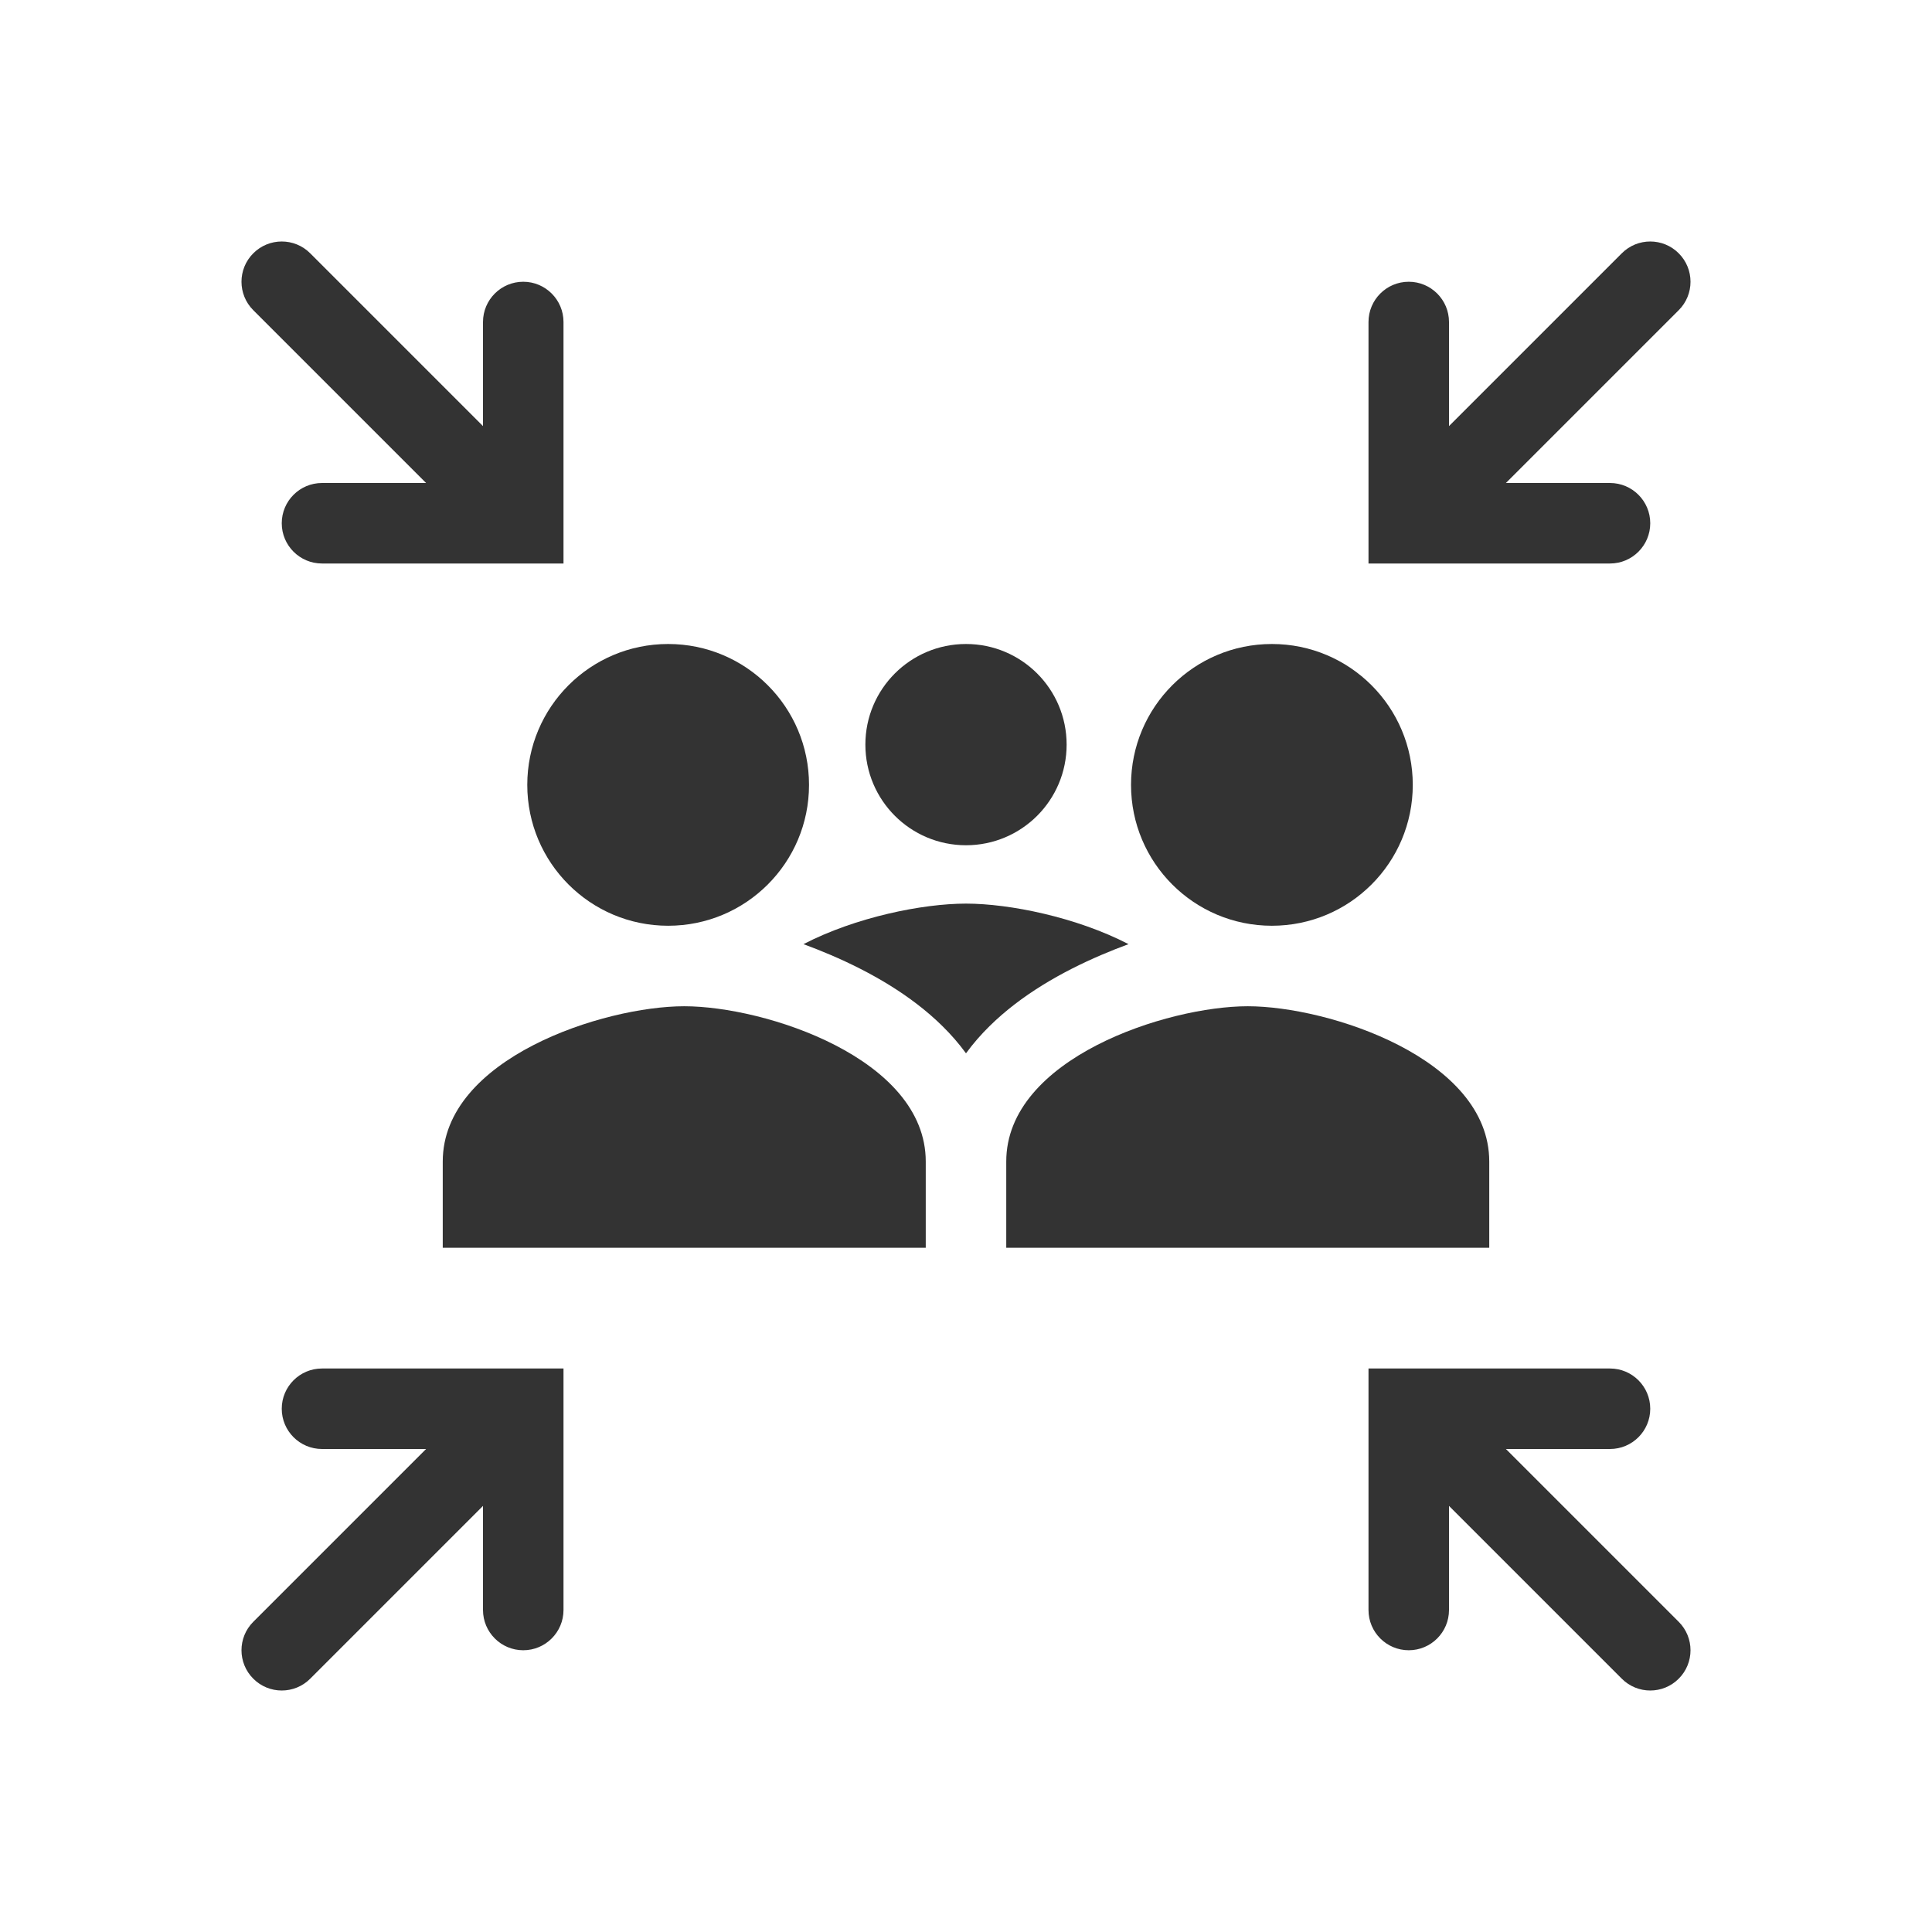
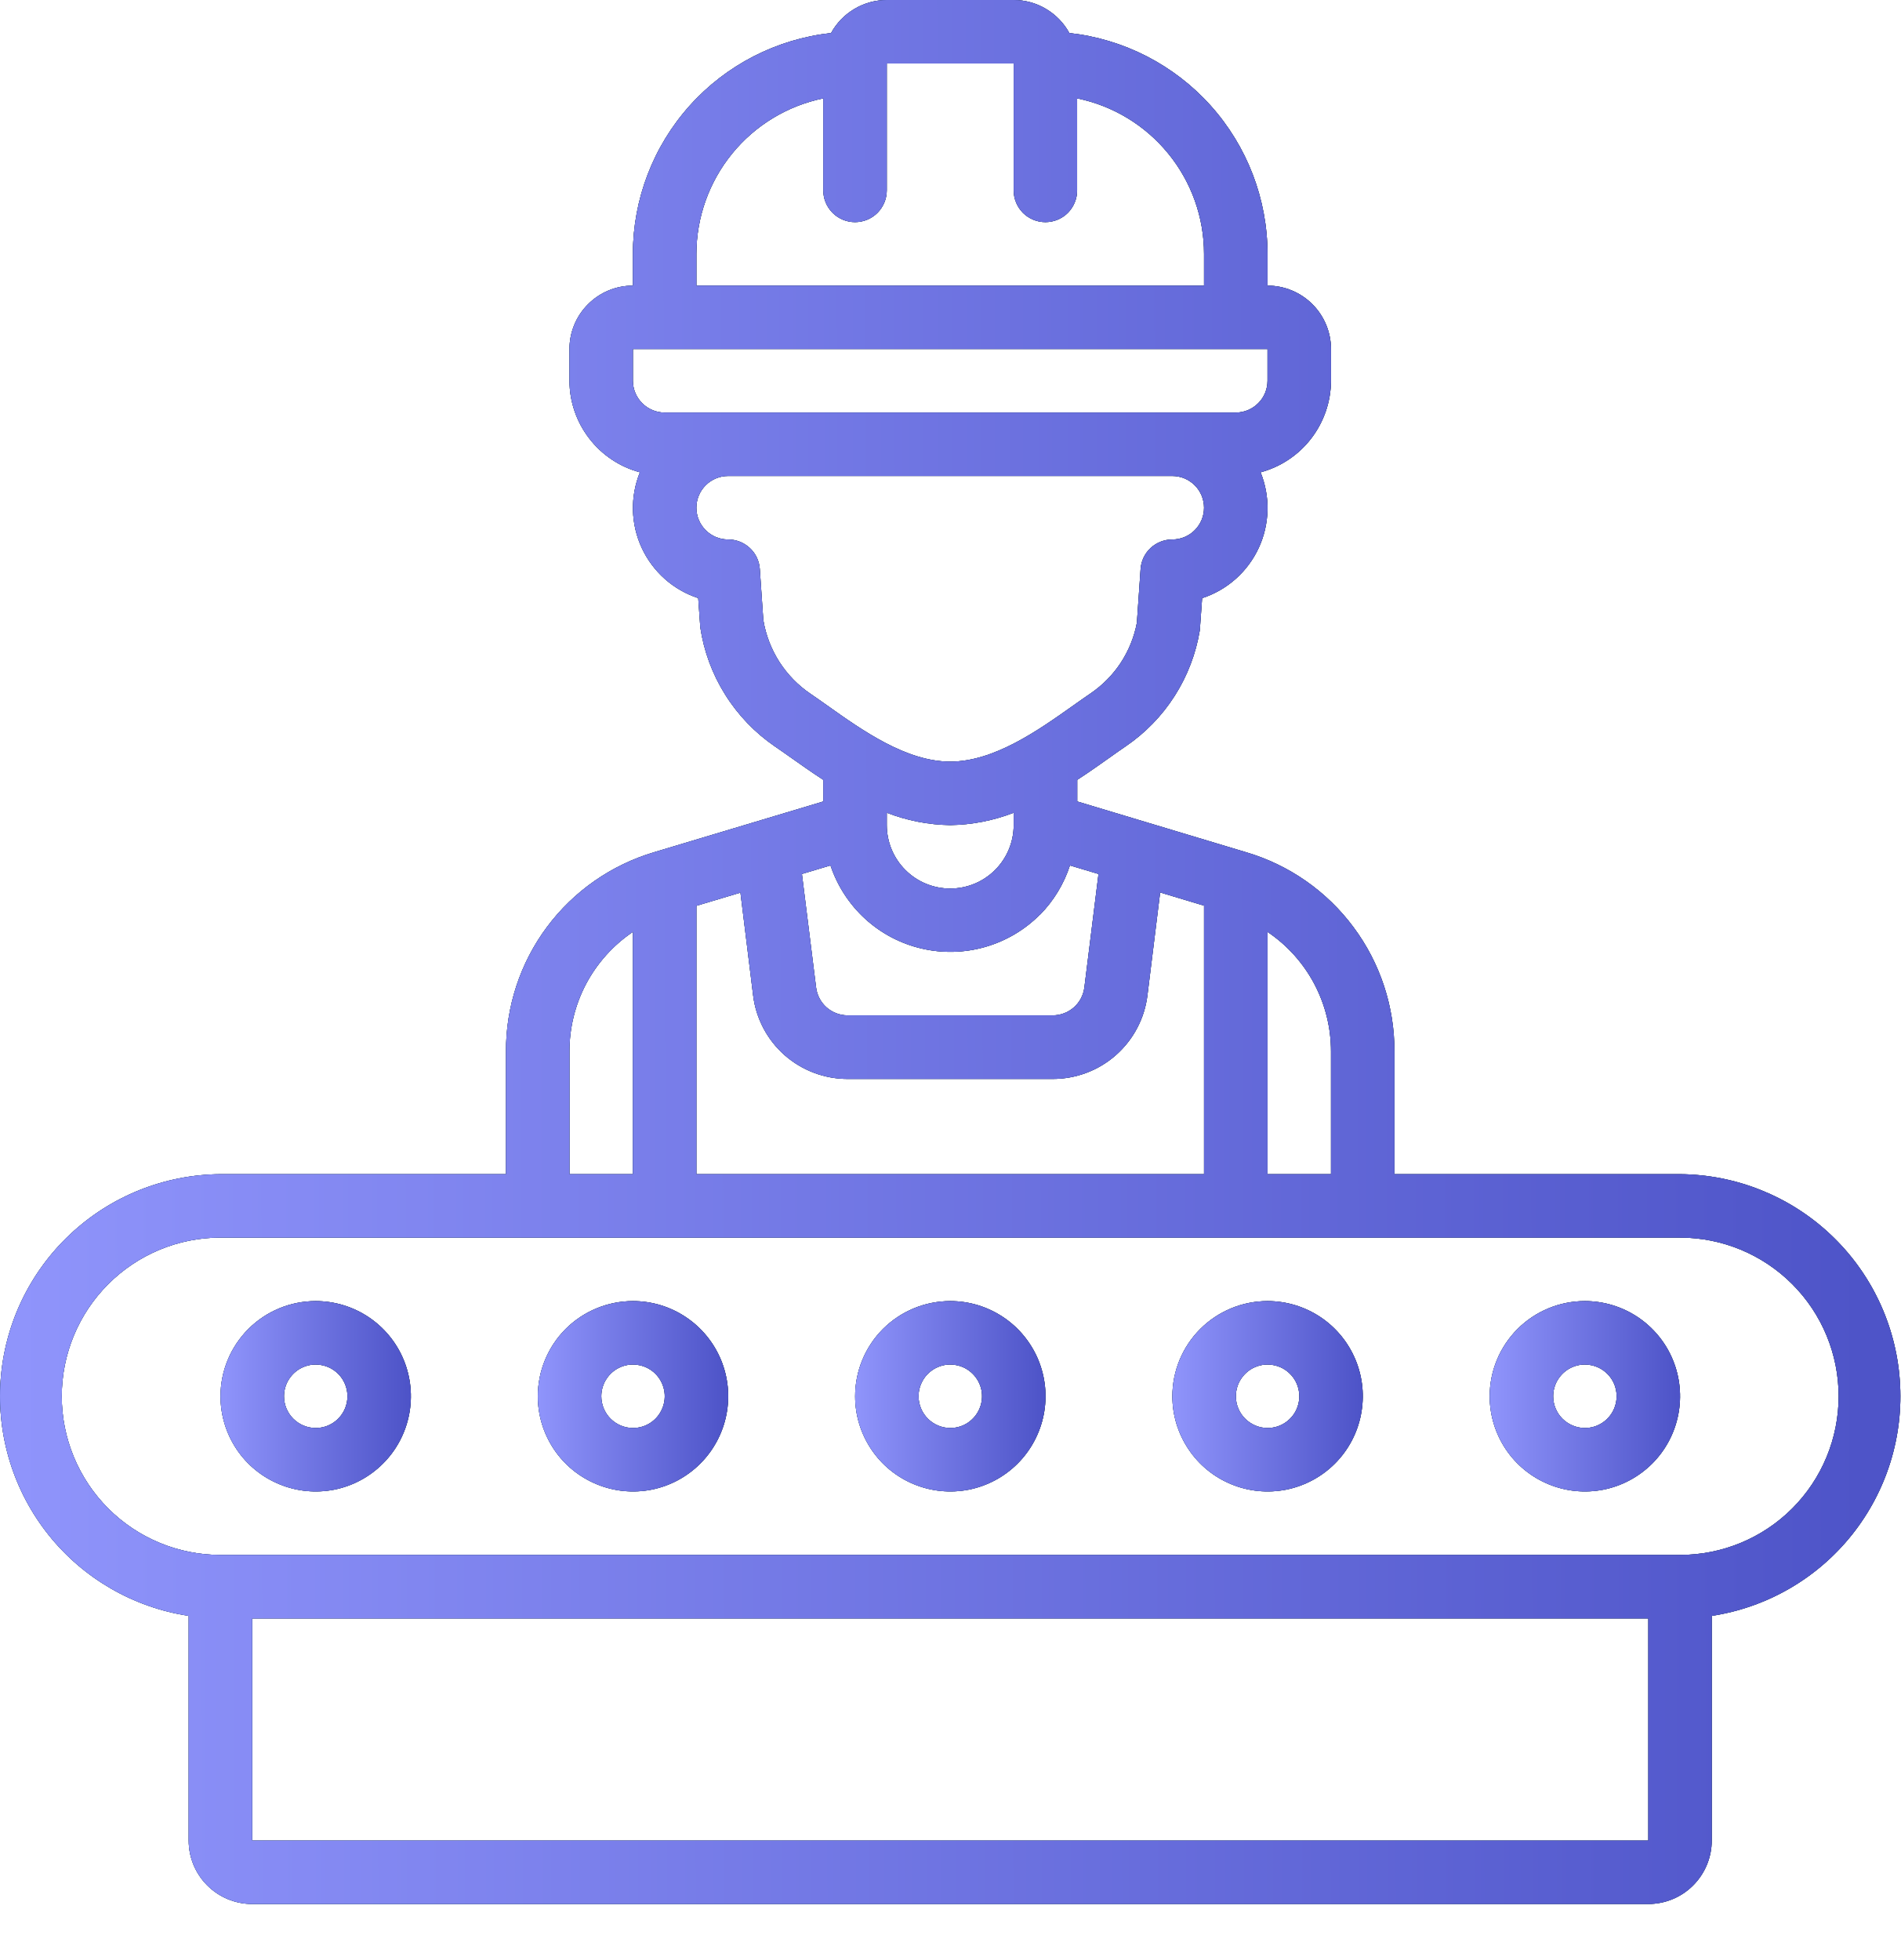
- <svg xmlns="http://www.w3.org/2000/svg" width="48" height="48" viewBox="0 0 48 48" fill="none">
-   <path fill-rule="evenodd" clip-rule="evenodd" d="M6.293 6.293C6.683 5.902 7.317 5.902 7.707 6.293L12 10.586V8C12 7.448 12.448 7 13 7C13.552 7 14 7.448 14 8V14H8C7.448 14 7 13.552 7 13C7 12.448 7.448 12 8 12H10.586L6.293 7.707C5.902 7.317 5.902 6.683 6.293 6.293Z" fill="#333333" />
-   <path fill-rule="evenodd" clip-rule="evenodd" d="M41.707 41.707C41.317 42.098 40.683 42.098 40.293 41.707L36 37.414V40C36 40.552 35.552 41 35 41C34.448 41 34 40.552 34 40V34L40 34C40.552 34 41 34.448 41 35C41 35.552 40.552 36 40 36H37.414L41.707 40.293C42.098 40.683 42.098 41.317 41.707 41.707Z" fill="#333333" />
-   <path fill-rule="evenodd" clip-rule="evenodd" d="M6.293 41.707C5.902 41.317 5.902 40.683 6.293 40.293L10.586 36H8C7.448 36 7 35.552 7 35C7 34.448 7.448 34 8 34H14L14 40C14 40.552 13.552 41 13 41C12.448 41 12 40.552 12 40V37.414L7.707 41.707C7.317 42.098 6.683 42.098 6.293 41.707Z" fill="#333333" />
-   <path fill-rule="evenodd" clip-rule="evenodd" d="M41.707 6.293C42.098 6.683 42.098 7.317 41.707 7.707L37.414 12H40C40.552 12 41 12.448 41 13C41 13.552 40.552 14 40 14L34 14V8C34 7.448 34.448 7 35 7C35.552 7 36 7.448 36 8V10.586L40.293 6.293C40.683 5.902 41.317 5.902 41.707 6.293Z" fill="#333333" />
-   <path d="M35.1 19.5C35.1 21.434 33.534 23 31.6 23C29.666 23 28.1 21.434 28.1 19.5C28.1 17.566 29.666 16 31.6 16C33.534 16 35.1 17.566 35.1 19.5Z" fill="#333333" />
-   <path d="M20.1 19.5C20.1 21.434 18.534 23 16.6 23C14.666 23 13.1 21.434 13.1 19.5C13.1 17.566 14.666 16 16.6 16C18.534 16 20.1 17.566 20.1 19.5Z" fill="#333333" />
-   <path d="M26.5 18.5C26.5 19.881 25.381 21 24 21C22.619 21 21.5 19.881 21.5 18.5C21.5 17.119 22.619 16 24 16C25.381 16 26.5 17.119 26.5 18.5Z" fill="#333333" />
-   <path d="M25 28.858C25 26.293 28.997 25 31 25C33.002 25 37 26.293 37 28.858V31H25V28.858Z" fill="#333333" />
-   <path d="M11 28.858C11 26.293 14.998 25 17 25C19.003 25 23 26.293 23 28.858V31H11V28.858Z" fill="#333333" />
-   <path fill-rule="evenodd" clip-rule="evenodd" d="M28.038 23.457C27.811 23.541 27.587 23.629 27.368 23.723C26.373 24.148 25.367 24.723 24.587 25.492C24.377 25.698 24.179 25.924 24 26.169C23.821 25.924 23.623 25.698 23.413 25.492C22.633 24.723 21.627 24.148 20.632 23.723C20.413 23.629 20.189 23.541 19.962 23.457C21.256 22.787 22.92 22.45 24 22.45C25.08 22.45 26.744 22.787 28.038 23.457Z" fill="#333333" />
+ <svg xmlns="http://www.w3.org/2000/svg" width="32" height="33" viewBox="0 0 32 33" fill="none">
+   <path d="M3.712 19.769H8.52V17.706C8.517 16.951 8.758 16.215 9.209 15.609C9.66 15.004 10.295 14.561 11.019 14.347L13.863 13.494V13.13C13.665 13.002 13.482 12.871 13.313 12.752C13.219 12.686 13.129 12.622 13.046 12.566C12.711 12.336 12.427 12.04 12.211 11.695C11.995 11.351 11.852 10.965 11.792 10.563L11.757 10.07C11.549 10.002 11.357 9.892 11.194 9.747C11.03 9.601 10.898 9.423 10.806 9.225C10.714 9.026 10.664 8.811 10.658 8.592C10.653 8.373 10.693 8.155 10.775 7.952C10.436 7.861 10.136 7.661 9.922 7.382C9.707 7.104 9.59 6.763 9.589 6.411V5.877C9.589 5.594 9.701 5.322 9.902 5.122C10.102 4.921 10.374 4.809 10.657 4.809V4.274C10.658 3.352 10.999 2.463 11.615 1.777C12.231 1.091 13.078 0.657 13.994 0.556C14.086 0.388 14.222 0.248 14.387 0.15C14.552 0.052 14.74 0 14.932 0L17.069 0C17.261 0 17.449 0.052 17.613 0.15C17.778 0.248 17.914 0.388 18.006 0.556C18.922 0.657 19.769 1.091 20.385 1.777C21.001 2.463 21.342 3.352 21.343 4.274V4.809C21.626 4.809 21.898 4.921 22.099 5.122C22.299 5.322 22.412 5.594 22.412 5.877V6.411C22.41 6.763 22.293 7.104 22.079 7.382C21.865 7.661 21.565 7.861 21.226 7.952C21.308 8.155 21.348 8.373 21.343 8.592C21.337 8.811 21.287 9.027 21.195 9.225C21.103 9.424 20.97 9.602 20.807 9.747C20.643 9.893 20.451 10.003 20.242 10.071L20.203 10.612C20.138 11.005 19.994 11.381 19.78 11.716C19.566 12.052 19.285 12.341 18.956 12.565C18.871 12.622 18.782 12.686 18.689 12.752C18.52 12.871 18.337 13.002 18.139 13.13V13.494L20.983 14.349C21.706 14.562 22.341 15.005 22.791 15.611C23.242 16.216 23.483 16.951 23.48 17.706V19.769H28.289C29.229 19.776 30.133 20.137 30.819 20.781C31.505 21.424 31.923 22.302 31.99 23.241C32.058 24.179 31.769 25.108 31.182 25.843C30.595 26.578 29.753 27.064 28.823 27.206V30.989C28.823 31.272 28.71 31.544 28.51 31.744C28.31 31.945 28.038 32.057 27.755 32.057H4.246C3.962 32.057 3.691 31.945 3.49 31.744C3.29 31.544 3.177 31.272 3.177 30.989V27.206C2.247 27.064 1.405 26.578 0.818 25.843C0.231 25.108 -0.057 24.179 0.01 23.241C0.077 22.302 0.496 21.424 1.182 20.781C1.868 20.137 2.771 19.776 3.712 19.769ZM9.589 17.706V19.769H10.657V15.69C10.327 15.912 10.057 16.213 9.87 16.564C9.684 16.916 9.587 17.308 9.589 17.706ZM20.274 15.248L19.535 15.026L19.321 16.759C19.273 17.148 19.084 17.505 18.791 17.764C18.498 18.023 18.119 18.166 17.728 18.166H14.272C13.882 18.166 13.504 18.023 13.211 17.765C12.918 17.506 12.73 17.149 12.682 16.762L12.468 15.029L11.726 15.251V19.769H20.274V15.248ZM17.511 15.399C17.255 15.657 16.937 15.844 16.588 15.944C16.238 16.044 15.87 16.053 15.516 15.97C15.162 15.887 14.836 15.715 14.568 15.47C14.3 15.225 14.099 14.915 13.984 14.571L13.503 14.715L13.742 16.627C13.758 16.756 13.821 16.875 13.918 16.961C14.016 17.047 14.142 17.095 14.272 17.095H17.728C17.858 17.095 17.984 17.047 18.082 16.961C18.18 16.875 18.242 16.756 18.259 16.627L18.497 14.715L18.016 14.571C17.915 14.883 17.741 15.168 17.511 15.402V15.399ZM20.274 4.274C20.274 3.659 20.061 3.062 19.671 2.585C19.282 2.108 18.74 1.78 18.137 1.656V3.206C18.137 3.347 18.081 3.483 17.981 3.584C17.881 3.684 17.745 3.74 17.603 3.74C17.461 3.74 17.325 3.684 17.225 3.584C17.125 3.483 17.069 3.347 17.069 3.206V1.069H14.932V3.206C14.932 3.347 14.875 3.483 14.775 3.584C14.675 3.684 14.539 3.74 14.397 3.74C14.256 3.74 14.12 3.684 14.02 3.584C13.919 3.483 13.863 3.347 13.863 3.206V1.656C13.26 1.78 12.718 2.108 12.329 2.585C11.94 3.062 11.727 3.659 11.726 4.274V4.809H20.274V4.274ZM21.343 5.877H10.657V6.411C10.657 6.553 10.714 6.689 10.814 6.789C10.914 6.889 11.05 6.946 11.192 6.946H20.809C20.95 6.946 21.086 6.889 21.186 6.789C21.287 6.689 21.343 6.553 21.343 6.411V5.877ZM19.143 10.488L19.206 9.58C19.215 9.445 19.276 9.318 19.375 9.226C19.474 9.134 19.605 9.083 19.74 9.083C19.882 9.083 20.018 9.027 20.118 8.926C20.218 8.826 20.274 8.69 20.274 8.549C20.274 8.407 20.218 8.271 20.118 8.171C20.018 8.071 19.882 8.014 19.74 8.014H12.26C12.118 8.014 11.982 8.071 11.882 8.171C11.782 8.271 11.726 8.407 11.726 8.549C11.726 8.69 11.782 8.826 11.882 8.926C11.982 9.027 12.118 9.083 12.26 9.083C12.396 9.083 12.526 9.134 12.625 9.226C12.725 9.318 12.785 9.445 12.794 9.58L12.853 10.439C12.894 10.689 12.986 10.928 13.122 11.142C13.259 11.355 13.437 11.539 13.647 11.681C13.737 11.742 13.832 11.809 13.932 11.88C14.523 12.3 15.262 12.823 16 12.823C16.738 12.823 17.477 12.3 18.07 11.88C18.17 11.809 18.265 11.742 18.356 11.68C18.559 11.543 18.734 11.367 18.869 11.163C19.004 10.958 19.097 10.729 19.143 10.488ZM16 13.892C15.634 13.887 15.273 13.816 14.932 13.684V13.892C14.932 14.175 15.044 14.447 15.245 14.647C15.445 14.848 15.717 14.96 16 14.96C16.284 14.96 16.555 14.848 16.756 14.647C16.956 14.447 17.069 14.175 17.069 13.892V13.684C16.728 13.816 16.366 13.887 16 13.892ZM22.412 17.706C22.413 17.308 22.316 16.916 22.13 16.564C21.944 16.213 21.673 15.912 21.343 15.69V19.769H22.412V17.706ZM27.755 30.989V27.249H4.246V30.989H27.755ZM3.712 26.18H28.289C28.997 26.18 29.677 25.899 30.178 25.398C30.679 24.897 30.96 24.217 30.96 23.509C30.96 22.8 30.679 22.121 30.178 21.62C29.677 21.119 28.997 20.837 28.289 20.837H3.712C3.003 20.837 2.324 21.119 1.823 21.62C1.322 22.121 1.04 22.8 1.04 23.509C1.04 24.217 1.322 24.897 1.823 25.398C2.324 25.899 3.003 26.18 3.712 26.18Z" fill="black" />
+   <path d="M3.712 19.769H8.52V17.706C8.517 16.951 8.758 16.215 9.209 15.609C9.66 15.004 10.295 14.561 11.019 14.347L13.863 13.494V13.13C13.665 13.002 13.482 12.871 13.313 12.752C13.219 12.686 13.129 12.622 13.046 12.566C12.711 12.336 12.427 12.04 12.211 11.695C11.995 11.351 11.852 10.965 11.792 10.563L11.757 10.07C11.549 10.002 11.357 9.892 11.194 9.747C11.03 9.601 10.898 9.423 10.806 9.225C10.714 9.026 10.664 8.811 10.658 8.592C10.653 8.373 10.693 8.155 10.775 7.952C10.436 7.861 10.136 7.661 9.922 7.382C9.707 7.104 9.59 6.763 9.589 6.411V5.877C9.589 5.594 9.701 5.322 9.902 5.122C10.102 4.921 10.374 4.809 10.657 4.809V4.274C10.658 3.352 10.999 2.463 11.615 1.777C12.231 1.091 13.078 0.657 13.994 0.556C14.086 0.388 14.222 0.248 14.387 0.15C14.552 0.052 14.74 0 14.932 0L17.069 0C17.261 0 17.449 0.052 17.613 0.15C17.778 0.248 17.914 0.388 18.006 0.556C18.922 0.657 19.769 1.091 20.385 1.777C21.001 2.463 21.342 3.352 21.343 4.274V4.809C21.626 4.809 21.898 4.921 22.099 5.122C22.299 5.322 22.412 5.594 22.412 5.877V6.411C22.41 6.763 22.293 7.104 22.079 7.382C21.865 7.661 21.565 7.861 21.226 7.952C21.308 8.155 21.348 8.373 21.343 8.592C21.337 8.811 21.287 9.027 21.195 9.225C21.103 9.424 20.97 9.602 20.807 9.747C20.643 9.893 20.451 10.003 20.242 10.071L20.203 10.612C20.138 11.005 19.994 11.381 19.78 11.716C19.566 12.052 19.285 12.341 18.956 12.565C18.871 12.622 18.782 12.686 18.689 12.752C18.52 12.871 18.337 13.002 18.139 13.13V13.494L20.983 14.349C21.706 14.562 22.341 15.005 22.791 15.611C23.242 16.216 23.483 16.951 23.48 17.706V19.769H28.289C29.229 19.776 30.133 20.137 30.819 20.781C31.505 21.424 31.923 22.302 31.99 23.241C32.058 24.179 31.769 25.108 31.182 25.843C30.595 26.578 29.753 27.064 28.823 27.206V30.989C28.823 31.272 28.71 31.544 28.51 31.744C28.31 31.945 28.038 32.057 27.755 32.057H4.246C3.962 32.057 3.691 31.945 3.49 31.744C3.29 31.544 3.177 31.272 3.177 30.989V27.206C2.247 27.064 1.405 26.578 0.818 25.843C0.231 25.108 -0.057 24.179 0.01 23.241C0.077 22.302 0.496 21.424 1.182 20.781C1.868 20.137 2.771 19.776 3.712 19.769ZM9.589 17.706V19.769H10.657V15.69C10.327 15.912 10.057 16.213 9.87 16.564C9.684 16.916 9.587 17.308 9.589 17.706ZM20.274 15.248L19.535 15.026L19.321 16.759C19.273 17.148 19.084 17.505 18.791 17.764C18.498 18.023 18.119 18.166 17.728 18.166H14.272C13.882 18.166 13.504 18.023 13.211 17.765C12.918 17.506 12.73 17.149 12.682 16.762L12.468 15.029L11.726 15.251V19.769H20.274V15.248ZM17.511 15.399C17.255 15.657 16.937 15.844 16.588 15.944C16.238 16.044 15.87 16.053 15.516 15.97C15.162 15.887 14.836 15.715 14.568 15.47C14.3 15.225 14.099 14.915 13.984 14.571L13.503 14.715L13.742 16.627C13.758 16.756 13.821 16.875 13.918 16.961C14.016 17.047 14.142 17.095 14.272 17.095H17.728C17.858 17.095 17.984 17.047 18.082 16.961C18.18 16.875 18.242 16.756 18.259 16.627L18.497 14.715L18.016 14.571C17.915 14.883 17.741 15.168 17.511 15.402V15.399ZM20.274 4.274C20.274 3.659 20.061 3.062 19.671 2.585C19.282 2.108 18.74 1.78 18.137 1.656V3.206C18.137 3.347 18.081 3.483 17.981 3.584C17.881 3.684 17.745 3.74 17.603 3.74C17.461 3.74 17.325 3.684 17.225 3.584C17.125 3.483 17.069 3.347 17.069 3.206V1.069H14.932V3.206C14.932 3.347 14.875 3.483 14.775 3.584C14.675 3.684 14.539 3.74 14.397 3.74C14.256 3.74 14.12 3.684 14.02 3.584C13.919 3.483 13.863 3.347 13.863 3.206V1.656C13.26 1.78 12.718 2.108 12.329 2.585C11.94 3.062 11.727 3.659 11.726 4.274V4.809H20.274V4.274ZM21.343 5.877H10.657V6.411C10.657 6.553 10.714 6.689 10.814 6.789C10.914 6.889 11.05 6.946 11.192 6.946H20.809C20.95 6.946 21.086 6.889 21.186 6.789C21.287 6.689 21.343 6.553 21.343 6.411V5.877ZM19.143 10.488L19.206 9.58C19.215 9.445 19.276 9.318 19.375 9.226C19.474 9.134 19.605 9.083 19.74 9.083C19.882 9.083 20.018 9.027 20.118 8.926C20.218 8.826 20.274 8.69 20.274 8.549C20.274 8.407 20.218 8.271 20.118 8.171C20.018 8.071 19.882 8.014 19.74 8.014H12.26C12.118 8.014 11.982 8.071 11.882 8.171C11.782 8.271 11.726 8.407 11.726 8.549C11.726 8.69 11.782 8.826 11.882 8.926C11.982 9.027 12.118 9.083 12.26 9.083C12.396 9.083 12.526 9.134 12.625 9.226C12.725 9.318 12.785 9.445 12.794 9.58L12.853 10.439C12.894 10.689 12.986 10.928 13.122 11.142C13.259 11.355 13.437 11.539 13.647 11.681C13.737 11.742 13.832 11.809 13.932 11.88C14.523 12.3 15.262 12.823 16 12.823C16.738 12.823 17.477 12.3 18.07 11.88C18.17 11.809 18.265 11.742 18.356 11.68C18.559 11.543 18.734 11.367 18.869 11.163C19.004 10.958 19.097 10.729 19.143 10.488ZM16 13.892C15.634 13.887 15.273 13.816 14.932 13.684V13.892C14.932 14.175 15.044 14.447 15.245 14.647C15.445 14.848 15.717 14.96 16 14.96C16.284 14.96 16.555 14.848 16.756 14.647C16.956 14.447 17.069 14.175 17.069 13.892V13.684C16.728 13.816 16.366 13.887 16 13.892ZM22.412 17.706C22.413 17.308 22.316 16.916 22.13 16.564C21.944 16.213 21.673 15.912 21.343 15.69V19.769H22.412V17.706ZM27.755 30.989V27.249H4.246V30.989H27.755ZM3.712 26.18H28.289C28.997 26.18 29.677 25.899 30.178 25.398C30.679 24.897 30.96 24.217 30.96 23.509C30.96 22.8 30.679 22.121 30.178 21.62C29.677 21.119 28.997 20.837 28.289 20.837H3.712C3.003 20.837 2.324 21.119 1.823 21.62C1.322 22.121 1.04 22.8 1.04 23.509C1.04 24.217 1.322 24.897 1.823 25.398C2.324 25.899 3.003 26.18 3.712 26.18Z" fill="url(#paint0_linear_551_2035)" />
+   <path d="M3.712 19.769H8.52V17.706C8.517 16.951 8.758 16.215 9.209 15.609C9.66 15.004 10.295 14.561 11.019 14.347L13.863 13.494V13.13C13.665 13.002 13.482 12.871 13.313 12.752C13.219 12.686 13.129 12.622 13.046 12.566C12.711 12.336 12.427 12.04 12.211 11.695C11.995 11.351 11.852 10.965 11.792 10.563L11.757 10.07C11.549 10.002 11.357 9.892 11.194 9.747C11.03 9.601 10.898 9.423 10.806 9.225C10.714 9.026 10.664 8.811 10.658 8.592C10.653 8.373 10.693 8.155 10.775 7.952C10.436 7.861 10.136 7.661 9.922 7.382C9.707 7.104 9.59 6.763 9.589 6.411V5.877C9.589 5.594 9.701 5.322 9.902 5.122C10.102 4.921 10.374 4.809 10.657 4.809V4.274C10.658 3.352 10.999 2.463 11.615 1.777C12.231 1.091 13.078 0.657 13.994 0.556C14.086 0.388 14.222 0.248 14.387 0.15C14.552 0.052 14.74 0 14.932 0L17.069 0C17.261 0 17.449 0.052 17.613 0.15C17.778 0.248 17.914 0.388 18.006 0.556C18.922 0.657 19.769 1.091 20.385 1.777C21.001 2.463 21.342 3.352 21.343 4.274V4.809C21.626 4.809 21.898 4.921 22.099 5.122C22.299 5.322 22.412 5.594 22.412 5.877V6.411C22.41 6.763 22.293 7.104 22.079 7.382C21.865 7.661 21.565 7.861 21.226 7.952C21.308 8.155 21.348 8.373 21.343 8.592C21.337 8.811 21.287 9.027 21.195 9.225C21.103 9.424 20.97 9.602 20.807 9.747C20.643 9.893 20.451 10.003 20.242 10.071L20.203 10.612C20.138 11.005 19.994 11.381 19.78 11.716C19.566 12.052 19.285 12.341 18.956 12.565C18.871 12.622 18.782 12.686 18.689 12.752C18.52 12.871 18.337 13.002 18.139 13.13V13.494L20.983 14.349C21.706 14.562 22.341 15.005 22.791 15.611C23.242 16.216 23.483 16.951 23.48 17.706V19.769H28.289C29.229 19.776 30.133 20.137 30.819 20.781C31.505 21.424 31.923 22.302 31.99 23.241C32.058 24.179 31.769 25.108 31.182 25.843C30.595 26.578 29.753 27.064 28.823 27.206V30.989C28.823 31.272 28.71 31.544 28.51 31.744C28.31 31.945 28.038 32.057 27.755 32.057H4.246C3.962 32.057 3.691 31.945 3.49 31.744C3.29 31.544 3.177 31.272 3.177 30.989V27.206C2.247 27.064 1.405 26.578 0.818 25.843C0.231 25.108 -0.057 24.179 0.01 23.241C0.077 22.302 0.496 21.424 1.182 20.781C1.868 20.137 2.771 19.776 3.712 19.769ZM9.589 17.706V19.769H10.657V15.69C10.327 15.912 10.057 16.213 9.87 16.564C9.684 16.916 9.587 17.308 9.589 17.706ZM20.274 15.248L19.535 15.026L19.321 16.759C19.273 17.148 19.084 17.505 18.791 17.764C18.498 18.023 18.119 18.166 17.728 18.166H14.272C13.882 18.166 13.504 18.023 13.211 17.765C12.918 17.506 12.73 17.149 12.682 16.762L12.468 15.029L11.726 15.251V19.769H20.274V15.248ZM17.511 15.399C17.255 15.657 16.937 15.844 16.588 15.944C16.238 16.044 15.87 16.053 15.516 15.97C15.162 15.887 14.836 15.715 14.568 15.47C14.3 15.225 14.099 14.915 13.984 14.571L13.503 14.715L13.742 16.627C13.758 16.756 13.821 16.875 13.918 16.961C14.016 17.047 14.142 17.095 14.272 17.095H17.728C17.858 17.095 17.984 17.047 18.082 16.961C18.18 16.875 18.242 16.756 18.259 16.627L18.497 14.715L18.016 14.571C17.915 14.883 17.741 15.168 17.511 15.402V15.399ZM20.274 4.274C20.274 3.659 20.061 3.062 19.671 2.585C19.282 2.108 18.74 1.78 18.137 1.656V3.206C18.137 3.347 18.081 3.483 17.981 3.584C17.881 3.684 17.745 3.74 17.603 3.74C17.461 3.74 17.325 3.684 17.225 3.584C17.125 3.483 17.069 3.347 17.069 3.206V1.069H14.932V3.206C14.932 3.347 14.875 3.483 14.775 3.584C14.675 3.684 14.539 3.74 14.397 3.74C14.256 3.74 14.12 3.684 14.02 3.584C13.919 3.483 13.863 3.347 13.863 3.206V1.656C13.26 1.78 12.718 2.108 12.329 2.585C11.94 3.062 11.727 3.659 11.726 4.274V4.809H20.274V4.274ZM21.343 5.877H10.657V6.411C10.657 6.553 10.714 6.689 10.814 6.789C10.914 6.889 11.05 6.946 11.192 6.946H20.809C20.95 6.946 21.086 6.889 21.186 6.789C21.287 6.689 21.343 6.553 21.343 6.411V5.877ZM19.143 10.488L19.206 9.58C19.215 9.445 19.276 9.318 19.375 9.226C19.474 9.134 19.605 9.083 19.74 9.083C19.882 9.083 20.018 9.027 20.118 8.926C20.218 8.826 20.274 8.69 20.274 8.549C20.274 8.407 20.218 8.271 20.118 8.171C20.018 8.071 19.882 8.014 19.74 8.014H12.26C12.118 8.014 11.982 8.071 11.882 8.171C11.782 8.271 11.726 8.407 11.726 8.549C11.726 8.69 11.782 8.826 11.882 8.926C11.982 9.027 12.118 9.083 12.26 9.083C12.396 9.083 12.526 9.134 12.625 9.226C12.725 9.318 12.785 9.445 12.794 9.58L12.853 10.439C12.894 10.689 12.986 10.928 13.122 11.142C13.259 11.355 13.437 11.539 13.647 11.681C13.737 11.742 13.832 11.809 13.932 11.88C14.523 12.3 15.262 12.823 16 12.823C16.738 12.823 17.477 12.3 18.07 11.88C18.17 11.809 18.265 11.742 18.356 11.68C18.559 11.543 18.734 11.367 18.869 11.163C19.004 10.958 19.097 10.729 19.143 10.488ZM16 13.892C15.634 13.887 15.273 13.816 14.932 13.684V13.892C14.932 14.175 15.044 14.447 15.245 14.647C15.445 14.848 15.717 14.96 16 14.96C16.284 14.96 16.555 14.848 16.756 14.647C16.956 14.447 17.069 14.175 17.069 13.892V13.684C16.728 13.816 16.366 13.887 16 13.892ZM22.412 17.706C22.413 17.308 22.316 16.916 22.13 16.564C21.944 16.213 21.673 15.912 21.343 15.69V19.769H22.412V17.706ZM27.755 30.989V27.249H4.246V30.989H27.755ZM3.712 26.18H28.289C28.997 26.18 29.677 25.899 30.178 25.398C30.679 24.897 30.96 24.217 30.96 23.509C30.96 22.8 30.679 22.121 30.178 21.62C29.677 21.119 28.997 20.837 28.289 20.837H3.712C3.003 20.837 2.324 21.119 1.823 21.62C1.322 22.121 1.04 22.8 1.04 23.509C1.04 24.217 1.322 24.897 1.823 25.398C2.324 25.899 3.003 26.18 3.712 26.18Z" fill="url(#paint1_linear_551_2035)" />
+   <path d="M16.002 21.906C16.319 21.906 16.628 22 16.892 22.176C17.156 22.352 17.361 22.602 17.483 22.895C17.604 23.188 17.636 23.51 17.574 23.821C17.512 24.132 17.359 24.418 17.135 24.642C16.911 24.866 16.625 25.019 16.314 25.081C16.003 25.142 15.681 25.111 15.388 24.989C15.095 24.868 14.845 24.663 14.669 24.399C14.493 24.135 14.399 23.826 14.399 23.509C14.399 23.083 14.568 22.676 14.868 22.375C15.169 22.075 15.576 21.906 16.002 21.906ZM16.002 24.043C16.107 24.043 16.211 24.012 16.299 23.953C16.386 23.894 16.455 23.811 16.495 23.713C16.536 23.615 16.546 23.508 16.526 23.404C16.505 23.301 16.454 23.205 16.379 23.131C16.305 23.056 16.209 23.005 16.106 22.985C16.002 22.964 15.895 22.974 15.797 23.015C15.7 23.055 15.616 23.124 15.557 23.212C15.499 23.299 15.467 23.403 15.467 23.509C15.467 23.65 15.524 23.786 15.624 23.886C15.724 23.986 15.86 24.043 16.002 24.043Z" fill="black" />
+   <path d="M16.002 21.906C16.319 21.906 16.628 22 16.892 22.176C17.156 22.352 17.361 22.602 17.483 22.895C17.604 23.188 17.636 23.51 17.574 23.821C17.512 24.132 17.359 24.418 17.135 24.642C16.911 24.866 16.625 25.019 16.314 25.081C16.003 25.142 15.681 25.111 15.388 24.989C15.095 24.868 14.845 24.663 14.669 24.399C14.493 24.135 14.399 23.826 14.399 23.509C14.399 23.083 14.568 22.676 14.868 22.375C15.169 22.075 15.576 21.906 16.002 21.906ZM16.002 24.043C16.107 24.043 16.211 24.012 16.299 23.953C16.386 23.894 16.455 23.811 16.495 23.713C16.536 23.615 16.546 23.508 16.526 23.404C16.505 23.301 16.454 23.205 16.379 23.131C16.305 23.056 16.209 23.005 16.106 22.985C16.002 22.964 15.895 22.974 15.797 23.015C15.7 23.055 15.616 23.124 15.557 23.212C15.499 23.299 15.467 23.403 15.467 23.509C15.467 23.65 15.524 23.786 15.624 23.886C15.724 23.986 15.86 24.043 16.002 24.043Z" fill="url(#paint2_linear_551_2035)" />
+   <path d="M16.002 21.906C16.319 21.906 16.628 22 16.892 22.176C17.156 22.352 17.361 22.602 17.483 22.895C17.604 23.188 17.636 23.51 17.574 23.821C17.512 24.132 17.359 24.418 17.135 24.642C16.911 24.866 16.625 25.019 16.314 25.081C16.003 25.142 15.681 25.111 15.388 24.989C15.095 24.868 14.845 24.663 14.669 24.399C14.493 24.135 14.399 23.826 14.399 23.509C14.399 23.083 14.568 22.676 14.868 22.375C15.169 22.075 15.576 21.906 16.002 21.906ZM16.002 24.043C16.107 24.043 16.211 24.012 16.299 23.953C16.386 23.894 16.455 23.811 16.495 23.713C16.536 23.615 16.546 23.508 16.526 23.404C16.505 23.301 16.454 23.205 16.379 23.131C16.305 23.056 16.209 23.005 16.106 22.985C16.002 22.964 15.895 22.974 15.797 23.015C15.7 23.055 15.616 23.124 15.557 23.212C15.499 23.299 15.467 23.403 15.467 23.509C15.467 23.65 15.524 23.786 15.624 23.886C15.724 23.986 15.86 24.043 16.002 24.043Z" fill="url(#paint3_linear_551_2035)" />
+   <path d="M21.344 21.906C21.661 21.906 21.971 22 22.235 22.176C22.498 22.352 22.704 22.602 22.825 22.895C22.947 23.188 22.978 23.51 22.916 23.821C22.855 24.132 22.702 24.418 22.478 24.642C22.254 24.866 21.968 25.019 21.657 25.081C21.346 25.142 21.024 25.111 20.731 24.989C20.438 24.868 20.188 24.663 20.012 24.399C19.835 24.135 19.741 23.826 19.741 23.509C19.741 23.083 19.91 22.676 20.211 22.375C20.512 22.075 20.919 21.906 21.344 21.906ZM21.344 24.043C21.45 24.043 21.553 24.012 21.641 23.953C21.729 23.894 21.798 23.811 21.838 23.713C21.878 23.615 21.889 23.508 21.868 23.404C21.848 23.301 21.797 23.205 21.722 23.131C21.648 23.056 21.552 23.005 21.449 22.985C21.345 22.964 21.238 22.974 21.14 23.015C21.042 23.055 20.959 23.124 20.9 23.212C20.841 23.299 20.81 23.403 20.81 23.509C20.81 23.65 20.866 23.786 20.967 23.886C21.067 23.986 21.203 24.043 21.344 24.043Z" fill="black" />
+   <path d="M21.344 21.906C21.661 21.906 21.971 22 22.235 22.176C22.498 22.352 22.704 22.602 22.825 22.895C22.947 23.188 22.978 23.51 22.916 23.821C22.855 24.132 22.702 24.418 22.478 24.642C22.254 24.866 21.968 25.019 21.657 25.081C21.346 25.142 21.024 25.111 20.731 24.989C20.438 24.868 20.188 24.663 20.012 24.399C19.835 24.135 19.741 23.826 19.741 23.509C19.741 23.083 19.91 22.676 20.211 22.375C20.512 22.075 20.919 21.906 21.344 21.906ZM21.344 24.043C21.45 24.043 21.553 24.012 21.641 23.953C21.729 23.894 21.798 23.811 21.838 23.713C21.878 23.615 21.889 23.508 21.868 23.404C21.848 23.301 21.797 23.205 21.722 23.131C21.648 23.056 21.552 23.005 21.449 22.985C21.345 22.964 21.238 22.974 21.14 23.015C21.042 23.055 20.959 23.124 20.9 23.212C20.841 23.299 20.81 23.403 20.81 23.509C20.81 23.65 20.866 23.786 20.967 23.886C21.067 23.986 21.203 24.043 21.344 24.043Z" fill="url(#paint4_linear_551_2035)" />
+   <path d="M21.344 21.906C21.661 21.906 21.971 22 22.235 22.176C22.498 22.352 22.704 22.602 22.825 22.895C22.947 23.188 22.978 23.51 22.916 23.821C22.855 24.132 22.702 24.418 22.478 24.642C22.254 24.866 21.968 25.019 21.657 25.081C21.346 25.142 21.024 25.111 20.731 24.989C20.438 24.868 20.188 24.663 20.012 24.399C19.835 24.135 19.741 23.826 19.741 23.509C19.741 23.083 19.91 22.676 20.211 22.375C20.512 22.075 20.919 21.906 21.344 21.906ZM21.344 24.043C21.45 24.043 21.553 24.012 21.641 23.953C21.729 23.894 21.798 23.811 21.838 23.713C21.878 23.615 21.889 23.508 21.868 23.404C21.848 23.301 21.797 23.205 21.722 23.131C21.648 23.056 21.552 23.005 21.449 22.985C21.345 22.964 21.238 22.974 21.14 23.015C21.042 23.055 20.959 23.124 20.9 23.212C20.841 23.299 20.81 23.403 20.81 23.509C20.81 23.65 20.866 23.786 20.967 23.886C21.067 23.986 21.203 24.043 21.344 24.043Z" fill="url(#paint5_linear_551_2035)" />
+   <path d="M26.687 21.906C27.004 21.906 27.314 22 27.578 22.176C27.841 22.352 28.047 22.602 28.168 22.895C28.289 23.188 28.321 23.51 28.259 23.821C28.197 24.132 28.045 24.418 27.821 24.642C27.596 24.866 27.311 25.019 27 25.081C26.689 25.142 26.367 25.111 26.074 24.989C25.781 24.868 25.531 24.663 25.354 24.399C25.178 24.135 25.084 23.826 25.084 23.509C25.084 23.083 25.253 22.676 25.554 22.375C25.854 22.075 26.262 21.906 26.687 21.906ZM26.687 24.043C26.793 24.043 26.896 24.012 26.984 23.953C27.072 23.894 27.14 23.811 27.181 23.713C27.221 23.615 27.232 23.508 27.211 23.404C27.191 23.301 27.14 23.205 27.065 23.131C26.99 23.056 26.895 23.005 26.791 22.985C26.688 22.964 26.58 22.974 26.483 23.015C26.385 23.055 26.302 23.124 26.243 23.212C26.184 23.299 26.153 23.403 26.153 23.509C26.153 23.65 26.209 23.786 26.309 23.886C26.41 23.986 26.546 24.043 26.687 24.043Z" fill="black" />
+   <path d="M26.687 21.906C27.004 21.906 27.314 22 27.578 22.176C27.841 22.352 28.047 22.602 28.168 22.895C28.289 23.188 28.321 23.51 28.259 23.821C28.197 24.132 28.045 24.418 27.821 24.642C27.596 24.866 27.311 25.019 27 25.081C26.689 25.142 26.367 25.111 26.074 24.989C25.781 24.868 25.531 24.663 25.354 24.399C25.178 24.135 25.084 23.826 25.084 23.509C25.084 23.083 25.253 22.676 25.554 22.375C25.854 22.075 26.262 21.906 26.687 21.906ZM26.687 24.043C26.793 24.043 26.896 24.012 26.984 23.953C27.072 23.894 27.14 23.811 27.181 23.713C27.221 23.615 27.232 23.508 27.211 23.404C27.191 23.301 27.14 23.205 27.065 23.131C26.99 23.056 26.895 23.005 26.791 22.985C26.688 22.964 26.58 22.974 26.483 23.015C26.385 23.055 26.302 23.124 26.243 23.212C26.184 23.299 26.153 23.403 26.153 23.509C26.153 23.65 26.209 23.786 26.309 23.886C26.41 23.986 26.546 24.043 26.687 24.043Z" fill="url(#paint6_linear_551_2035)" />
+   <path d="M26.687 21.906C27.004 21.906 27.314 22 27.578 22.176C27.841 22.352 28.047 22.602 28.168 22.895C28.289 23.188 28.321 23.51 28.259 23.821C28.197 24.132 28.045 24.418 27.821 24.642C27.596 24.866 27.311 25.019 27 25.081C26.689 25.142 26.367 25.111 26.074 24.989C25.781 24.868 25.531 24.663 25.354 24.399C25.178 24.135 25.084 23.826 25.084 23.509C25.084 23.083 25.253 22.676 25.554 22.375C25.854 22.075 26.262 21.906 26.687 21.906ZM26.687 24.043C26.793 24.043 26.896 24.012 26.984 23.953C27.072 23.894 27.14 23.811 27.181 23.713C27.221 23.615 27.232 23.508 27.211 23.404C27.191 23.301 27.14 23.205 27.065 23.131C26.99 23.056 26.895 23.005 26.791 22.985C26.688 22.964 26.58 22.974 26.483 23.015C26.385 23.055 26.302 23.124 26.243 23.212C26.184 23.299 26.153 23.403 26.153 23.509C26.153 23.65 26.209 23.786 26.309 23.886C26.41 23.986 26.546 24.043 26.687 24.043Z" fill="url(#paint7_linear_551_2035)" />
+   <path d="M5.316 21.906C5.633 21.906 5.943 22 6.207 22.176C6.47 22.352 6.676 22.602 6.797 22.895C6.918 23.188 6.95 23.51 6.888 23.821C6.826 24.132 6.674 24.418 6.449 24.642C6.225 24.866 5.94 25.019 5.629 25.081C5.318 25.142 4.996 25.111 4.703 24.989C4.41 24.868 4.159 24.663 3.983 24.399C3.807 24.135 3.713 23.826 3.713 23.509C3.713 23.083 3.882 22.676 4.183 22.375C4.483 22.075 4.891 21.906 5.316 21.906ZM5.316 24.043C5.422 24.043 5.525 24.012 5.613 23.953C5.701 23.894 5.769 23.811 5.81 23.713C5.85 23.615 5.861 23.508 5.84 23.404C5.819 23.301 5.769 23.205 5.694 23.131C5.619 23.056 5.524 23.005 5.42 22.985C5.317 22.964 5.209 22.974 5.112 23.015C5.014 23.055 4.931 23.124 4.872 23.212C4.813 23.299 4.782 23.403 4.782 23.509C4.782 23.65 4.838 23.786 4.938 23.886C5.038 23.986 5.174 24.043 5.316 24.043Z" fill="black" />
+   <path d="M5.316 21.906C5.633 21.906 5.943 22 6.207 22.176C6.47 22.352 6.676 22.602 6.797 22.895C6.918 23.188 6.95 23.51 6.888 23.821C6.826 24.132 6.674 24.418 6.449 24.642C6.225 24.866 5.94 25.019 5.629 25.081C5.318 25.142 4.996 25.111 4.703 24.989C4.41 24.868 4.159 24.663 3.983 24.399C3.807 24.135 3.713 23.826 3.713 23.509C3.713 23.083 3.882 22.676 4.183 22.375C4.483 22.075 4.891 21.906 5.316 21.906ZM5.316 24.043C5.422 24.043 5.525 24.012 5.613 23.953C5.701 23.894 5.769 23.811 5.81 23.713C5.85 23.615 5.861 23.508 5.84 23.404C5.819 23.301 5.769 23.205 5.694 23.131C5.619 23.056 5.524 23.005 5.42 22.985C5.317 22.964 5.209 22.974 5.112 23.015C5.014 23.055 4.931 23.124 4.872 23.212C4.813 23.299 4.782 23.403 4.782 23.509C4.782 23.65 4.838 23.786 4.938 23.886C5.038 23.986 5.174 24.043 5.316 24.043Z" fill="url(#paint8_linear_551_2035)" />
+   <path d="M5.316 21.906C5.633 21.906 5.943 22 6.207 22.176C6.47 22.352 6.676 22.602 6.797 22.895C6.918 23.188 6.95 23.51 6.888 23.821C6.826 24.132 6.674 24.418 6.449 24.642C6.225 24.866 5.94 25.019 5.629 25.081C5.318 25.142 4.996 25.111 4.703 24.989C4.41 24.868 4.159 24.663 3.983 24.399C3.807 24.135 3.713 23.826 3.713 23.509C3.713 23.083 3.882 22.676 4.183 22.375C4.483 22.075 4.891 21.906 5.316 21.906ZM5.316 24.043C5.422 24.043 5.525 24.012 5.613 23.953C5.701 23.894 5.769 23.811 5.81 23.713C5.85 23.615 5.861 23.508 5.84 23.404C5.819 23.301 5.769 23.205 5.694 23.131C5.619 23.056 5.524 23.005 5.42 22.985C5.317 22.964 5.209 22.974 5.112 23.015C5.014 23.055 4.931 23.124 4.872 23.212C4.813 23.299 4.782 23.403 4.782 23.509C4.782 23.65 4.838 23.786 4.938 23.886C5.038 23.986 5.174 24.043 5.316 24.043Z" fill="url(#paint9_linear_551_2035)" />
+   <path d="M10.659 21.906C10.976 21.906 11.286 22 11.549 22.176C11.813 22.352 12.018 22.602 12.14 22.895C12.261 23.188 12.293 23.51 12.231 23.821C12.169 24.132 12.016 24.418 11.792 24.642C11.568 24.866 11.283 25.019 10.972 25.081C10.661 25.142 10.338 25.111 10.046 24.989C9.753 24.868 9.502 24.663 9.326 24.399C9.15 24.135 9.056 23.826 9.056 23.509C9.056 23.083 9.225 22.676 9.525 22.375C9.826 22.075 10.234 21.906 10.659 21.906ZM10.659 24.043C10.764 24.043 10.868 24.012 10.956 23.953C11.044 23.894 11.112 23.811 11.152 23.713C11.193 23.615 11.204 23.508 11.183 23.404C11.162 23.301 11.111 23.205 11.037 23.131C10.962 23.056 10.867 23.005 10.763 22.985C10.659 22.964 10.552 22.974 10.454 23.015C10.357 23.055 10.273 23.124 10.215 23.212C10.156 23.299 10.125 23.403 10.125 23.509C10.125 23.65 10.181 23.786 10.281 23.886C10.381 23.986 10.517 24.043 10.659 24.043Z" fill="black" />
+   <path d="M10.659 21.906C10.976 21.906 11.286 22 11.549 22.176C11.813 22.352 12.018 22.602 12.14 22.895C12.261 23.188 12.293 23.51 12.231 23.821C12.169 24.132 12.016 24.418 11.792 24.642C11.568 24.866 11.283 25.019 10.972 25.081C10.661 25.142 10.338 25.111 10.046 24.989C9.753 24.868 9.502 24.663 9.326 24.399C9.15 24.135 9.056 23.826 9.056 23.509C9.056 23.083 9.225 22.676 9.525 22.375C9.826 22.075 10.234 21.906 10.659 21.906ZM10.659 24.043C10.764 24.043 10.868 24.012 10.956 23.953C11.044 23.894 11.112 23.811 11.152 23.713C11.193 23.615 11.204 23.508 11.183 23.404C11.162 23.301 11.111 23.205 11.037 23.131C10.962 23.056 10.867 23.005 10.763 22.985C10.659 22.964 10.552 22.974 10.454 23.015C10.357 23.055 10.273 23.124 10.215 23.212C10.156 23.299 10.125 23.403 10.125 23.509C10.125 23.65 10.181 23.786 10.281 23.886C10.381 23.986 10.517 24.043 10.659 24.043Z" fill="url(#paint10_linear_551_2035)" />
+   <path d="M10.659 21.906C10.976 21.906 11.286 22 11.549 22.176C11.813 22.352 12.018 22.602 12.14 22.895C12.261 23.188 12.293 23.51 12.231 23.821C12.169 24.132 12.016 24.418 11.792 24.642C11.568 24.866 11.283 25.019 10.972 25.081C10.661 25.142 10.338 25.111 10.046 24.989C9.753 24.868 9.502 24.663 9.326 24.399C9.15 24.135 9.056 23.826 9.056 23.509C9.056 23.083 9.225 22.676 9.525 22.375C9.826 22.075 10.234 21.906 10.659 21.906ZM10.659 24.043C10.764 24.043 10.868 24.012 10.956 23.953C11.044 23.894 11.112 23.811 11.152 23.713C11.193 23.615 11.204 23.508 11.183 23.404C11.162 23.301 11.111 23.205 11.037 23.131C10.962 23.056 10.867 23.005 10.763 22.985C10.659 22.964 10.552 22.974 10.454 23.015C10.357 23.055 10.273 23.124 10.215 23.212C10.156 23.299 10.125 23.403 10.125 23.509C10.125 23.65 10.181 23.786 10.281 23.886C10.381 23.986 10.517 24.043 10.659 24.043Z" fill="url(#paint11_linear_551_2035)" />
+   <defs>
+     <linearGradient id="paint0_linear_551_2035" x1="27.8" y1="6.411" x2="5.564" y2="26.407" gradientUnits="userSpaceOnUse">
+       <stop stop-color="#1E3C72" />
+       <stop offset="1" stop-color="#2A5298" />
+     </linearGradient>
+     <linearGradient id="paint1_linear_551_2035" x1="31.365" y1="16.44" x2="0.264" y2="16.505" gradientUnits="userSpaceOnUse">
+       <stop stop-color="#4E54C8" />
+       <stop offset="1" stop-color="#8F94FB" />
+     </linearGradient>
+     <linearGradient id="paint2_linear_551_2035" x1="17.184" y1="22.547" x2="14.96" y2="24.55" gradientUnits="userSpaceOnUse">
+       <stop stop-color="#1E3C72" />
+       <stop offset="1" stop-color="#2A5298" />
+     </linearGradient>
+     <linearGradient id="paint3_linear_551_2035" x1="17.541" y1="23.55" x2="14.425" y2="23.556" gradientUnits="userSpaceOnUse">
+       <stop stop-color="#4E54C8" />
+       <stop offset="1" stop-color="#8F94FB" />
+     </linearGradient>
+     <linearGradient id="paint4_linear_551_2035" x1="22.526" y1="22.547" x2="20.302" y2="24.55" gradientUnits="userSpaceOnUse">
+       <stop stop-color="#1E3C72" />
+       <stop offset="1" stop-color="#2A5298" />
+     </linearGradient>
+     <linearGradient id="paint5_linear_551_2035" x1="22.884" y1="23.55" x2="19.768" y2="23.556" gradientUnits="userSpaceOnUse">
+       <stop stop-color="#4E54C8" />
+       <stop offset="1" stop-color="#8F94FB" />
+     </linearGradient>
+     <linearGradient id="paint6_linear_551_2035" x1="27.869" y1="22.547" x2="25.645" y2="24.55" gradientUnits="userSpaceOnUse">
+       <stop stop-color="#1E3C72" />
+       <stop offset="1" stop-color="#2A5298" />
+     </linearGradient>
+     <linearGradient id="paint7_linear_551_2035" x1="28.226" y1="23.55" x2="25.111" y2="23.556" gradientUnits="userSpaceOnUse">
+       <stop stop-color="#4E54C8" />
+       <stop offset="1" stop-color="#8F94FB" />
+     </linearGradient>
+     <linearGradient id="paint8_linear_551_2035" x1="6.498" y1="22.547" x2="4.274" y2="24.55" gradientUnits="userSpaceOnUse">
+       <stop stop-color="#1E3C72" />
+       <stop offset="1" stop-color="#2A5298" />
+     </linearGradient>
+     <linearGradient id="paint9_linear_551_2035" x1="6.855" y1="23.55" x2="3.74" y2="23.556" gradientUnits="userSpaceOnUse">
+       <stop stop-color="#4E54C8" />
+       <stop offset="1" stop-color="#8F94FB" />
+     </linearGradient>
+     <linearGradient id="paint10_linear_551_2035" x1="11.841" y1="22.547" x2="9.617" y2="24.55" gradientUnits="userSpaceOnUse">
+       <stop stop-color="#1E3C72" />
+       <stop offset="1" stop-color="#2A5298" />
+     </linearGradient>
+     <linearGradient id="paint11_linear_551_2035" x1="12.198" y1="23.55" x2="9.082" y2="23.556" gradientUnits="userSpaceOnUse">
+       <stop stop-color="#4E54C8" />
+       <stop offset="1" stop-color="#8F94FB" />
+     </linearGradient>
+   </defs>
</svg>
